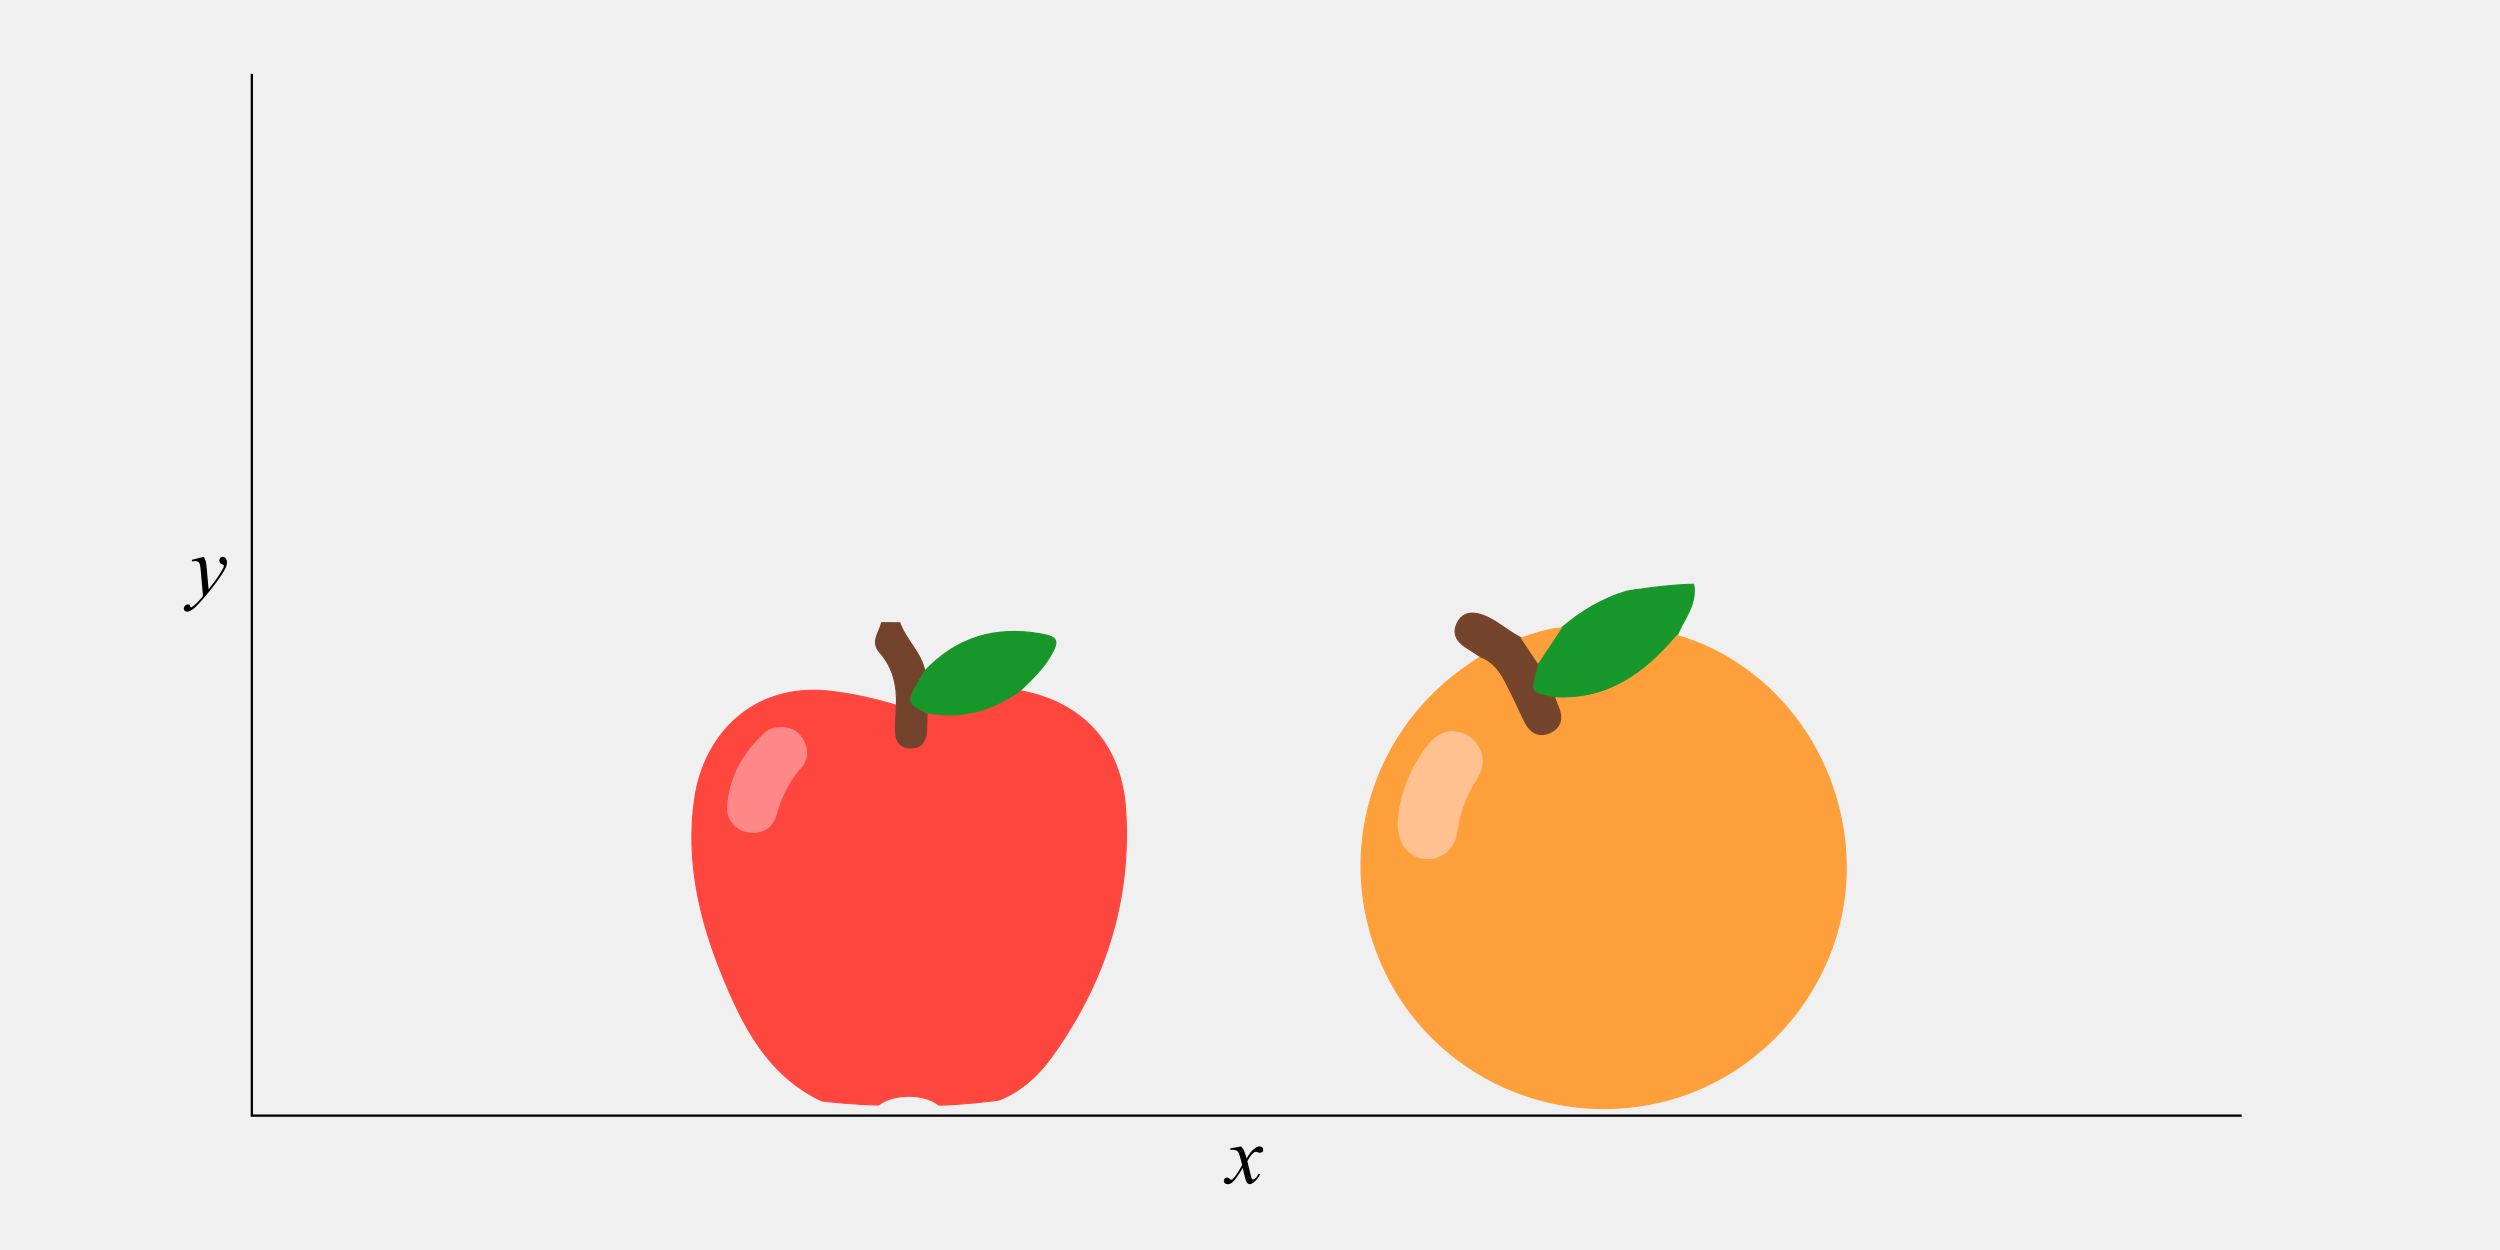
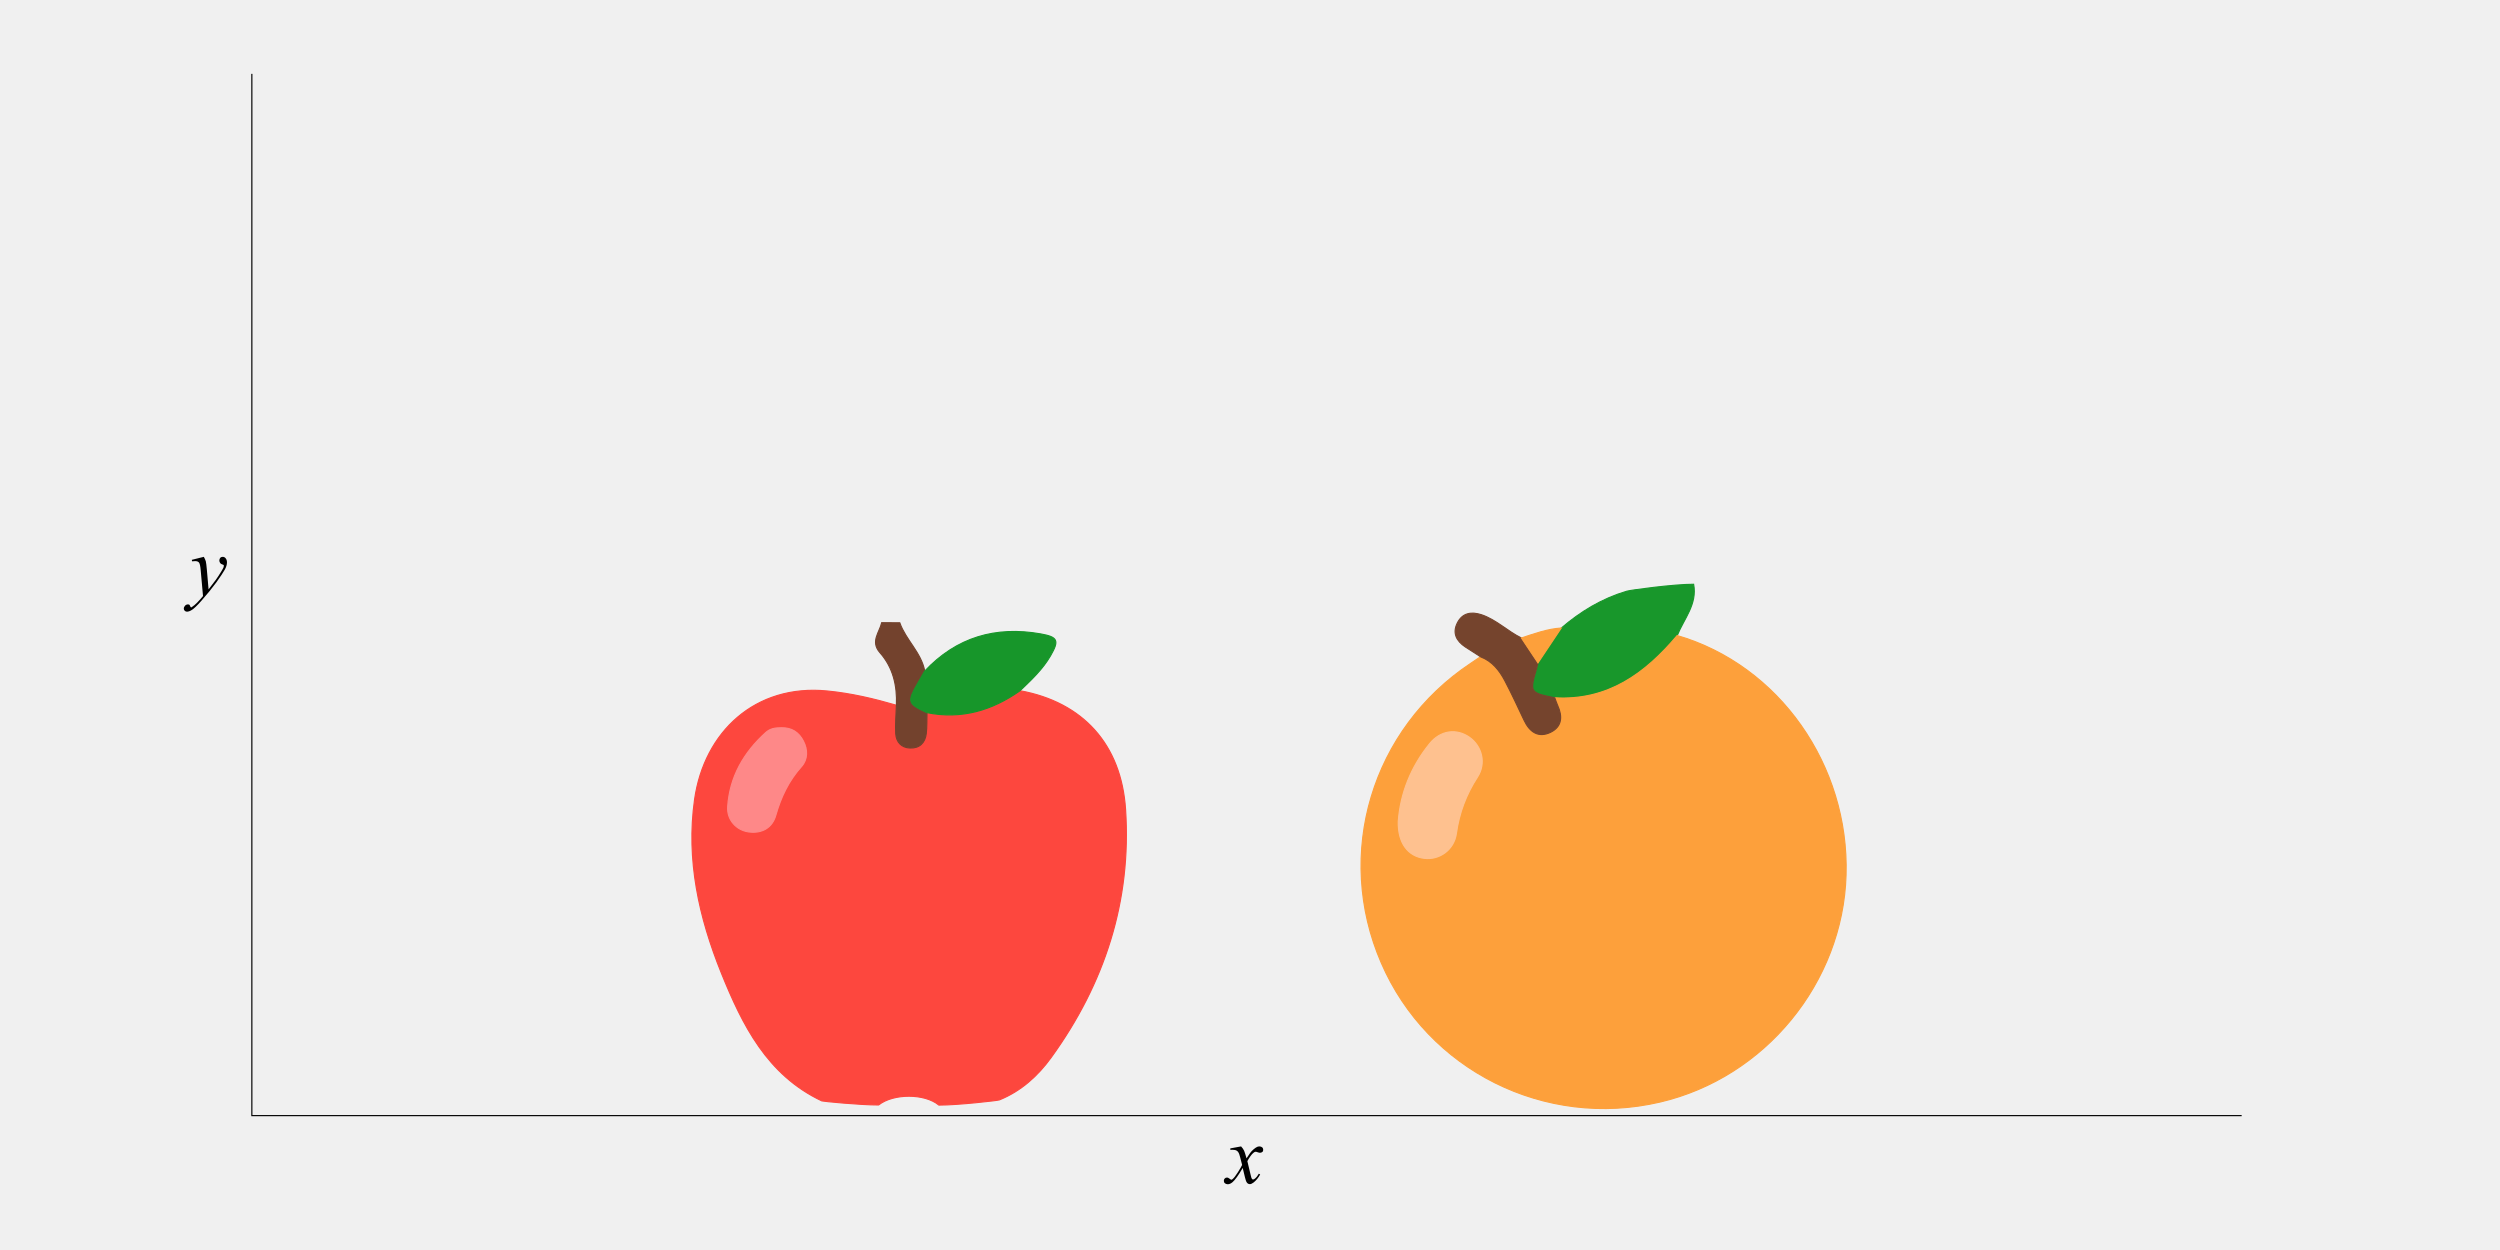
<svg xmlns="http://www.w3.org/2000/svg" version="1.1" id="Layer_1" x="0px" y="0px" height="1080px" width="2160px" viewBox="0 0 2160 1080" style="enable-background:new 0 0 2160 1080;" xml:space="preserve">
  <style type="text/css">
	.st0{fill:none;stroke:#000000;stroke-width:2;stroke-miterlimit:10;}
	.st1{fill:#FD473E; stroke: #FD473E;}
	.st2{fill:#73422D; stroke: #73422D;}
	.st3{fill:#17962A; stroke: #17962A;}
	.st4{fill:#FE8888; stroke: #FE8888;}
	.st5{fill:#18972B; stroke: #18972B;}
	.st6{fill:#FDA03B; stroke: #FDA03B;}
	.st7{fill:#75442D; stroke: #75442D;}
	.st8{fill:#FEC18F; stroke: #FEC18F;}

- 	@media (prefers-color-scheme: dark) {
- 		.st0{stroke: white; stroke-width:3}
- 		.axis-text{fill: white;}
- 	}
</style>
-   <polyline class="st0" points="217.6,63.8 217.6,963.9 1936.8,963.9 " />
+   <polyline class="invertable" style="fill: none; stroke: black;" points="217.6,63.8 217.6,963.9 1936.8,963.9 " />
  <g>
-     <path class="axis-text" d="M1072.3,990.5c1.1,1.2,2,2.4,2.6,3.7c0.4,0.8,1.1,3.1,2.1,6.6l3.1-4.6c0.8-1.1,1.8-2.2,3-3.2s2.2-1.7,3.1-2.1   c0.6-0.2,1.2-0.4,1.9-0.4c1,0,1.8,0.3,2.4,0.8s0.9,1.2,0.9,2c0,0.9-0.2,1.5-0.5,1.8c-0.7,0.6-1.4,0.9-2.2,0.9c-0.5,0-1-0.1-1.6-0.3   c-1.1-0.4-1.8-0.6-2.2-0.6c-0.6,0-1.2,0.3-2,1c-1.5,1.2-3.2,3.6-5.2,7.1l2.9,12.1c0.4,1.9,0.8,3,1.1,3.3s0.6,0.5,0.9,0.5   c0.5,0,1.1-0.3,1.7-0.8c1.3-1.1,2.4-2.5,3.3-4.2l1.2,0.6c-1.5,2.8-3.4,5.1-5.6,6.9c-1.3,1-2.4,1.5-3.3,1.5c-1.3,0-2.4-0.7-3.1-2.2   c-0.5-0.9-1.5-4.9-3.1-11.8c-3.7,6.4-6.6,10.4-8.8,12.3c-1.4,1.2-2.8,1.8-4.1,1.8c-0.9,0-1.8-0.3-2.6-1c-0.6-0.5-0.8-1.2-0.8-2.1   c0-0.8,0.3-1.4,0.8-1.9s1.1-0.8,1.9-0.8s1.5,0.4,2.4,1.1c0.6,0.5,1.1,0.8,1.4,0.8s0.6-0.2,1.1-0.6c1.1-0.9,2.6-2.8,4.5-5.8   s3.1-5.1,3.7-6.4c-1.5-5.7-2.2-8.7-2.4-9c-0.5-1.5-1.2-2.6-2.1-3.2s-2.1-0.9-3.8-0.9c-0.5,0-1.2,0-1.9,0.1v-1.3L1072.3,990.5z" />
+     <path class="axis-text invertable" d="M1072.3,990.5c1.1,1.2,2,2.4,2.6,3.7c0.4,0.8,1.1,3.1,2.1,6.6l3.1-4.6c0.8-1.1,1.8-2.2,3-3.2s2.2-1.7,3.1-2.1   c0.6-0.2,1.2-0.4,1.9-0.4c1,0,1.8,0.3,2.4,0.8s0.9,1.2,0.9,2c0,0.9-0.2,1.5-0.5,1.8c-0.7,0.6-1.4,0.9-2.2,0.9c-0.5,0-1-0.1-1.6-0.3   c-1.1-0.4-1.8-0.6-2.2-0.6c-0.6,0-1.2,0.3-2,1c-1.5,1.2-3.2,3.6-5.2,7.1l2.9,12.1c0.4,1.9,0.8,3,1.1,3.3s0.6,0.5,0.9,0.5   c0.5,0,1.1-0.3,1.7-0.8c1.3-1.1,2.4-2.5,3.3-4.2l1.2,0.6c-1.5,2.8-3.4,5.1-5.6,6.9c-1.3,1-2.4,1.5-3.3,1.5c-1.3,0-2.4-0.7-3.1-2.2   c-0.5-0.9-1.5-4.9-3.1-11.8c-3.7,6.4-6.6,10.4-8.8,12.3c-1.4,1.2-2.8,1.8-4.1,1.8c-0.9,0-1.8-0.3-2.6-1c-0.6-0.5-0.8-1.2-0.8-2.1   c0-0.8,0.3-1.4,0.8-1.9s1.1-0.8,1.9-0.8s1.5,0.4,2.4,1.1c0.6,0.5,1.1,0.8,1.4,0.8s0.6-0.2,1.1-0.6c1.1-0.9,2.6-2.8,4.5-5.8   s3.1-5.1,3.7-6.4c-1.5-5.7-2.2-8.7-2.4-9c-0.5-1.5-1.2-2.6-2.1-3.2s-2.1-0.9-3.8-0.9c-0.5,0-1.2,0-1.9,0.1v-1.3L1072.3,990.5z" />
  </g>
  <g>
-     <path class="axis-text" d="M176.1,481.1c0.8,1.4,1.3,2.6,1.7,3.8c0.3,1.2,0.6,3.5,0.9,7l1.5,17.3c1.4-1.7,3.4-4.4,6.1-8c1.3-1.8,2.9-4.2,4.8-7.3   c1.1-1.9,1.9-3.2,2.1-3.9c0.1-0.4,0.2-0.8,0.2-1.2c0-0.3-0.1-0.5-0.2-0.6c-0.2-0.2-0.6-0.4-1.3-0.6s-1.3-0.6-1.7-1.2   s-0.7-1.3-0.7-2.1c0-1,0.3-1.7,0.8-2.3s1.3-0.9,2.1-0.9c1,0,1.9,0.4,2.6,1.3c0.7,0.9,1.1,2,1.1,3.5c0,1.9-0.6,4-1.9,6.3   s-3.7,6-7.3,11c-3.6,4.9-8,10.3-13.1,16.1c-3.5,4-6.2,6.5-7.9,7.6s-3.2,1.6-4.4,1.6c-0.7,0-1.4-0.3-1.9-0.8   c-0.6-0.6-0.8-1.2-0.8-1.9c0-0.9,0.4-1.7,1.1-2.5c0.8-0.8,1.6-1.1,2.5-1.1c0.5,0,0.9,0.1,1.2,0.3c0.2,0.1,0.4,0.5,0.6,1   c0.2,0.6,0.4,0.9,0.6,1.1c0.1,0.1,0.3,0.2,0.4,0.2c0.1,0,0.4-0.1,0.7-0.4c1.3-0.8,2.8-2.1,4.5-3.8c2.2-2.3,3.9-4.2,5-5.6l-2-22.3   c-0.3-3.7-0.8-5.9-1.5-6.7c-0.7-0.8-1.8-1.2-3.3-1.2c-0.5,0-1.4,0.1-2.6,0.2l-0.3-1.3L176.1,481.1z" />
+     <path class="axis-text invertable" d="M176.1,481.1c0.8,1.4,1.3,2.6,1.7,3.8c0.3,1.2,0.6,3.5,0.9,7l1.5,17.3c1.4-1.7,3.4-4.4,6.1-8c1.3-1.8,2.9-4.2,4.8-7.3   c1.1-1.9,1.9-3.2,2.1-3.9c0.1-0.4,0.2-0.8,0.2-1.2c0-0.3-0.1-0.5-0.2-0.6c-0.2-0.2-0.6-0.4-1.3-0.6s-1.3-0.6-1.7-1.2   s-0.7-1.3-0.7-2.1c0-1,0.3-1.7,0.8-2.3s1.3-0.9,2.1-0.9c1,0,1.9,0.4,2.6,1.3c0.7,0.9,1.1,2,1.1,3.5c0,1.9-0.6,4-1.9,6.3   s-3.7,6-7.3,11c-3.6,4.9-8,10.3-13.1,16.1c-3.5,4-6.2,6.5-7.9,7.6s-3.2,1.6-4.4,1.6c-0.7,0-1.4-0.3-1.9-0.8   c-0.6-0.6-0.8-1.2-0.8-1.9c0-0.9,0.4-1.7,1.1-2.5c0.8-0.8,1.6-1.1,2.5-1.1c0.5,0,0.9,0.1,1.2,0.3c0.2,0.1,0.4,0.5,0.6,1   c0.2,0.6,0.4,0.9,0.6,1.1c0.1,0.1,0.3,0.2,0.4,0.2c0.1,0,0.4-0.1,0.7-0.4c1.3-0.8,2.8-2.1,4.5-3.8c2.2-2.3,3.9-4.2,5-5.6l-2-22.3   c-0.3-3.7-0.8-5.9-1.5-6.7c-0.7-0.8-1.8-1.2-3.3-1.2c-0.5,0-1.4,0.1-2.6,0.2l-0.3-1.3L176.1,481.1z" />
  </g>
  <g>
    <path class="st1" d="M759.1,954.7c-16.5,0-48.4-3.2-49-3.5c-47.4-22.4-68.7-65.6-86.9-110.6c-19.3-47.9-30.5-97.6-23.1-149.8   c8.3-58.4,52.4-99.9,114.6-93.8c20.5,2,40.1,6.6,59.7,12.3c-0.2,8.2-1,16.4-0.6,24.6c0.4,7.3,5,12.2,12.5,12.5   c8.1,0.3,12.9-4.6,13.9-12.5c0.7-6,0.4-12.1,0.6-18.1c29.8,6,56.3-1.9,80.6-19c54,9.9,87.4,46.1,91.1,102.6   c5.2,79.1-18.1,150.4-64.3,214.3c-11.5,15.9-26,29-44.7,36.6c-1.5,0.6-35.8,4.5-52.3,4.5C798.9,944.6,771.9,944.6,759.1,954.7z    M675.2,628.8c-5.5,0-9.6,0.6-13.4,4c-19.1,17.2-31.2,38.3-32.9,64.2c-0.7,11.2,7.5,20.3,18.3,21.7c11.4,1.5,20.2-3.7,23.3-14.4   c4.5-15.8,11.2-29.7,22.2-42.1c5.5-6.2,5.5-14.5,1.6-22.1C690.2,632.6,683.9,628.6,675.2,628.8z" />
    <path class="st2" d="M777.4,538.1c5.3,14.9,18.6,25.7,21.6,41.8c-1.9,3.4-3.9,6.7-5.8,10.1c-9.5,16.6-9.1,17.9,7.7,25.7   c-0.2,6,0.1,12.1-0.6,18.1c-0.9,7.9-5.8,12.8-13.9,12.5c-7.5-0.2-12.1-5.1-12.5-12.5c-0.4-8.2,0.3-16.4,0.6-24.6   c0.7-16.9-2.9-32.5-14.3-45.4c-8.3-9.5-0.4-17.3,1.6-25.8C767,538.1,772.2,538.1,777.4,538.1z" />
    <path class="st3" d="M800.8,615.7c-16.7-7.8-17.1-9.2-7.7-25.7c1.9-3.4,3.9-6.7,5.8-10.1c27.5-29.3,61.3-39.1,100.3-32.2   c15,2.7,16,5.8,8.5,18.8c-6.8,11.8-16.6,20.9-26.3,30.2C857.1,613.9,830.6,621.7,800.8,615.7z" />
    <path class="st4" d="M675.2,628.8c8.7-0.2,15,3.8,18.9,11.4c3.9,7.6,4,15.8-1.6,22.1c-11,12.3-17.7,26.3-22.2,42.1   c-3,10.7-11.8,15.9-23.3,14.4c-10.8-1.4-19-10.5-18.3-21.7c1.7-26,13.9-47,32.9-64.2C665.5,629.4,669.7,628.8,675.2,628.8z" />
  </g>
  <g>
    <path class="st5" d="M1463.3,504.8c3.3,17.3-8.4,29.8-14.2,44.3c-27.7,32.9-60,56.5-105.8,53.8c-21.8-4.5-21.8-4.5-15.4-26   c0.4-1.4,0.6-2.8,0.9-4.2c6.7-10,13.4-20,20.1-30c16.8-14.4,35.3-25.6,56.7-31.9C1408.4,509.9,1446,504.8,1463.3,504.8z" />
    <path class="st6" d="M1343.3,602.9c45.8,2.7,78.1-20.9,105.8-53.8c87.9,25.6,148.8,112.1,145.9,207c-2.8,92.9-70,174.9-160.8,196.1   c-99.4,23.2-200.6-27.4-240.8-120.3c-40.7-94.1-8.4-201.9,77.5-258.9c2.8-1.8,5.6-3.7,8.3-5.6c9.9,3.9,16.1,11.7,20.8,20.5   c6,11.3,11.3,23,16.8,34.5c4.8,9.9,12.2,15.3,22.8,10.2c10-4.8,10.4-13.7,6.1-23.2C1344.9,607.4,1344.2,605.1,1343.3,602.9z    M1208.1,709.8c-0.4,18.6,8.4,30.1,22.6,31.9c12.9,1.6,25.7-7.2,27.7-21.4c2.5-17.9,8.5-33.8,18.3-48.9c7.7-11.9,3.8-26.7-7-34.3   c-11.1-7.8-25-6-34.4,5.5C1218.8,662.7,1209.9,686,1208.1,709.8z" />
    <path class="st7" d="M1343.3,602.9c0.8,2.2,1.6,4.5,2.5,6.6c4.3,9.4,3.9,18.3-6.1,23.2c-10.6,5.1-18.1-0.3-22.8-10.2   c-5.5-11.5-10.8-23.2-16.8-34.5c-4.7-8.9-10.9-16.7-20.8-20.5c-4.4-2.8-8.8-5.6-13.2-8.5c-7.7-5.1-11.4-11.9-7-20.7   s12.1-10,20.8-7.2c12.9,4.3,22.5,14.2,34.5,20.1c4.8,7.2,9.5,14.3,14.3,21.5c-0.3,1.4-0.5,2.8-0.9,4.2   C1321.5,598.4,1321.5,598.4,1343.3,602.9z" />
    <path class="st6" d="M1328.8,572.7c-4.8-7.2-9.5-14.3-14.3-21.5c11.3-3.7,22.4-7.8,34.4-8.6   C1342.1,552.7,1335.4,562.7,1328.8,572.7z" />
    <path class="st8" d="M1208.1,709.8c1.7-23.9,10.7-47.1,27.1-67.3c9.4-11.6,23.3-13.3,34.4-5.5c10.8,7.6,14.7,22.4,7,34.3   c-9.8,15.1-15.8,31-18.3,48.9c-2,14.2-14.8,23-27.7,21.4C1216.5,739.9,1207.7,728.4,1208.1,709.8z" />
  </g>
</svg>
